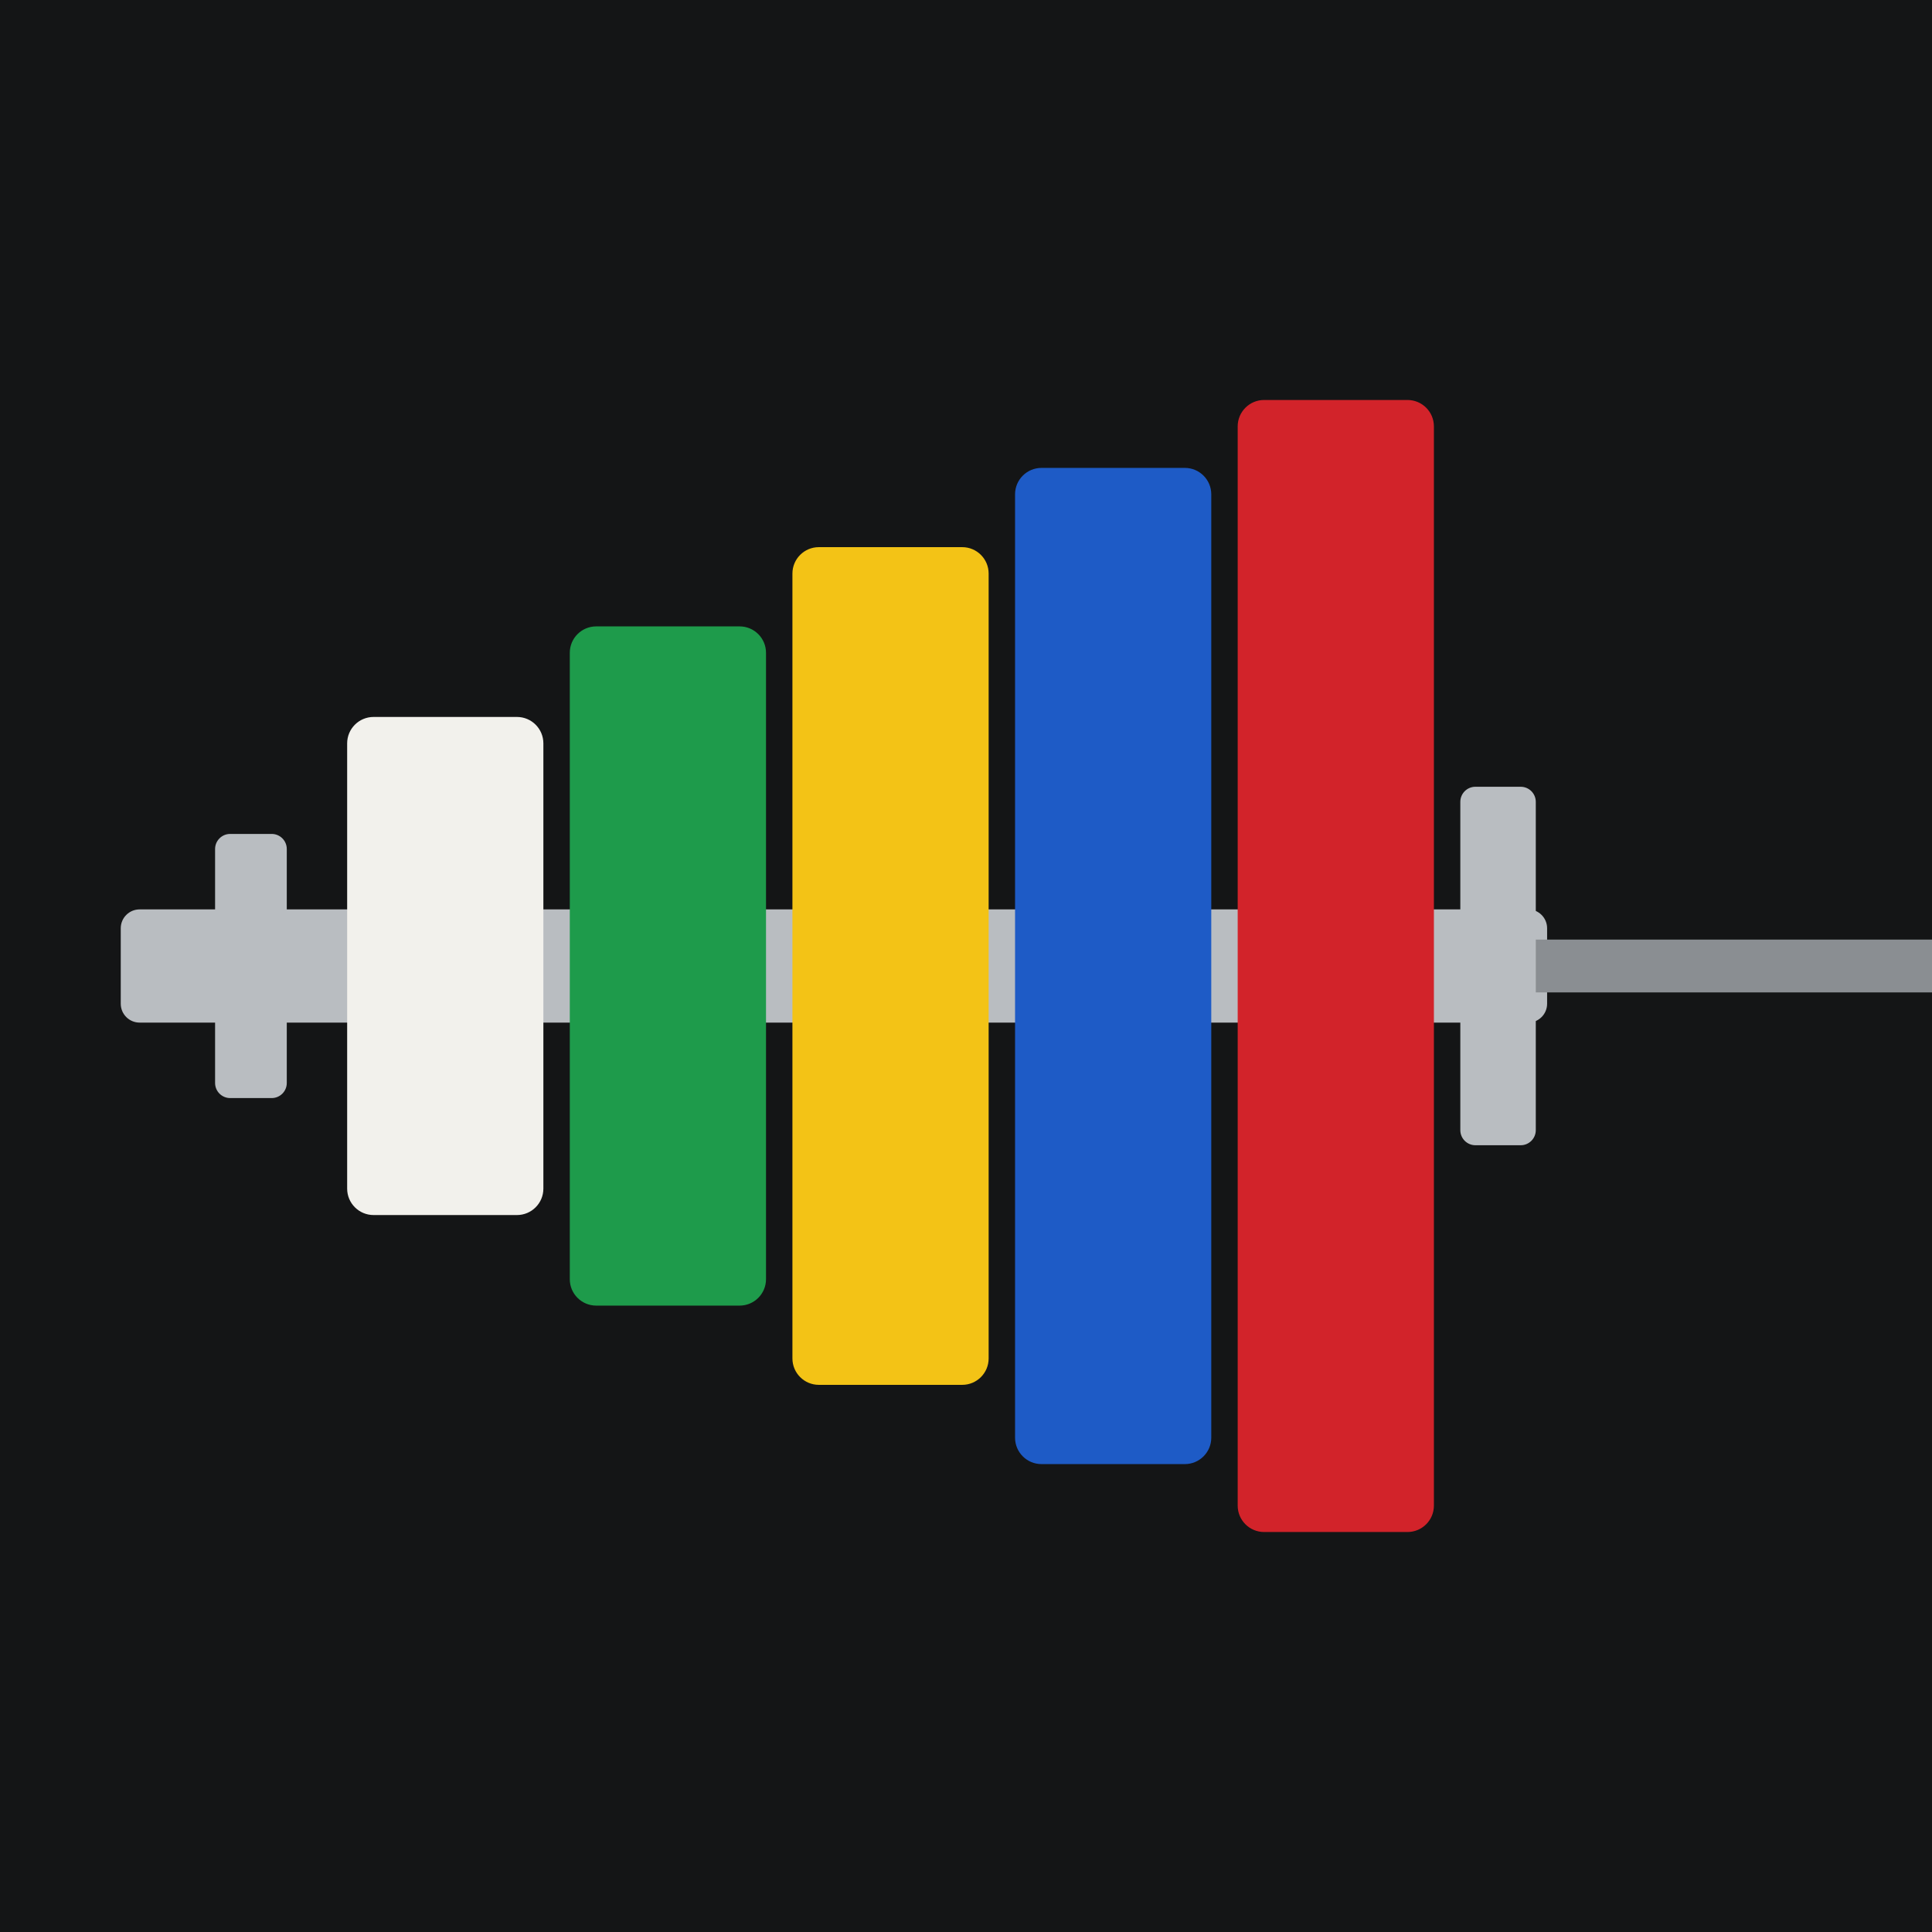
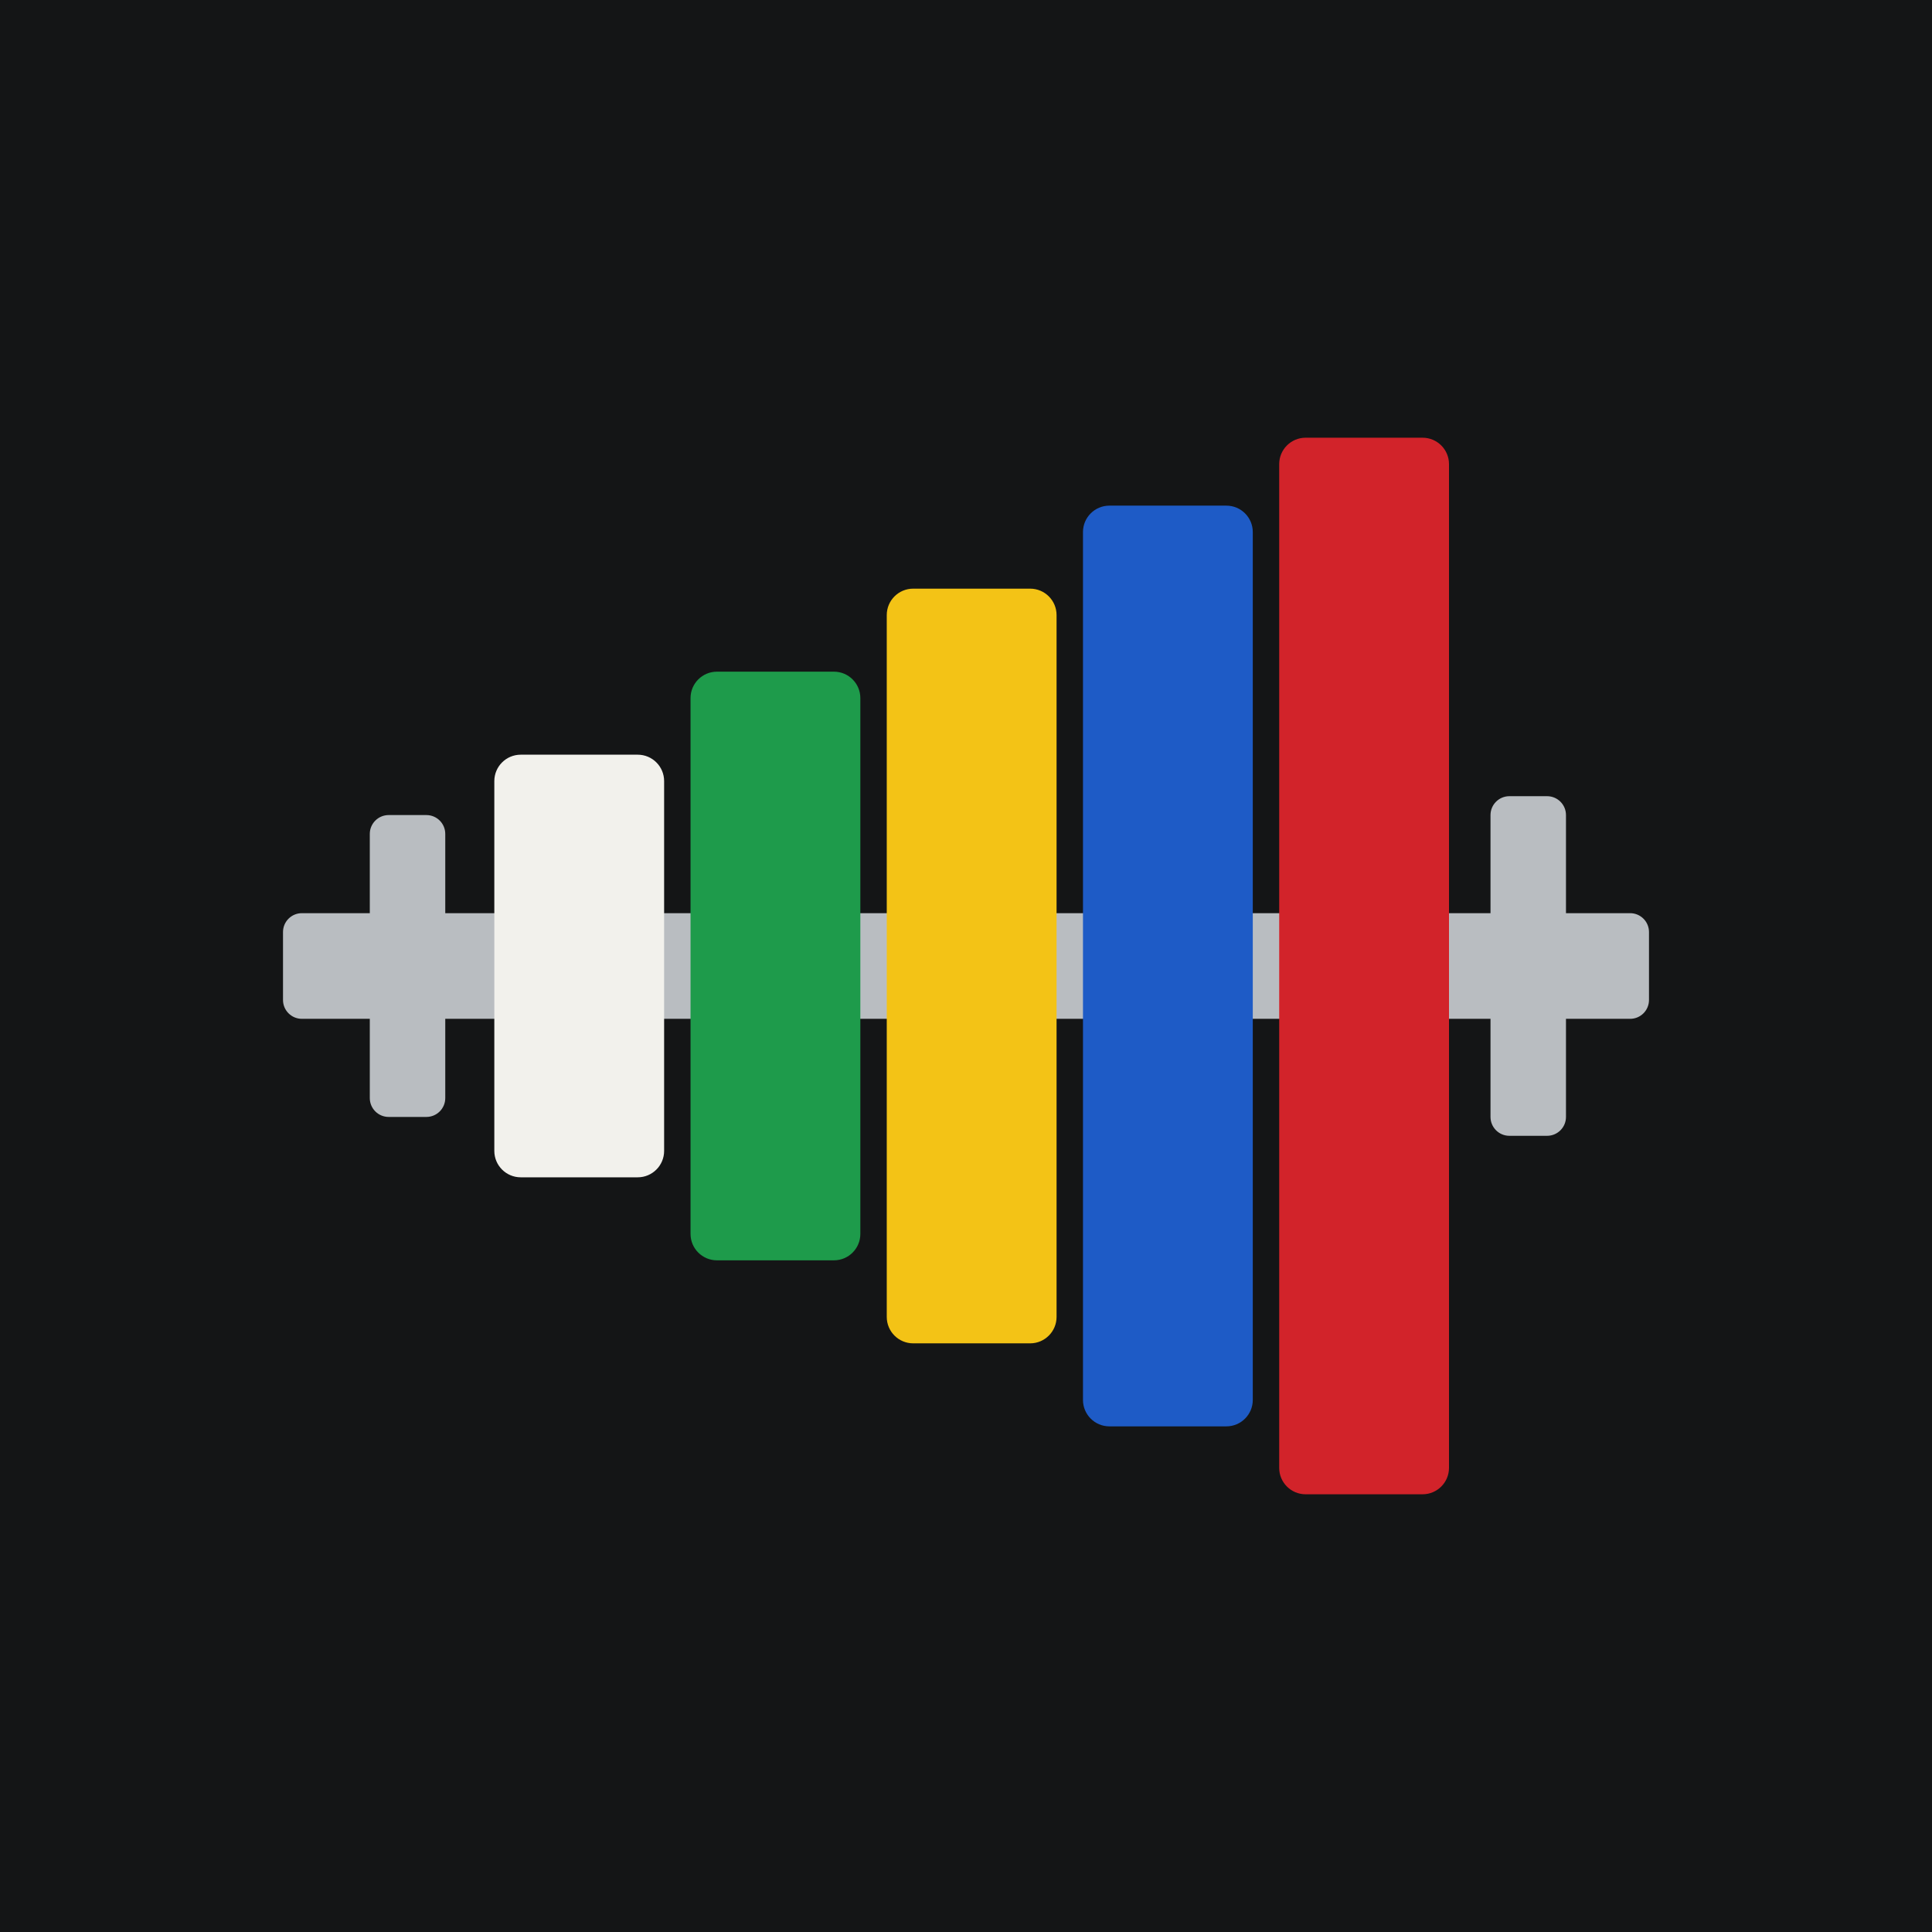
<svg xmlns="http://www.w3.org/2000/svg" width="1024" height="1024" viewBox="0 0 1024 1024">
  <rect width="1024" height="1024" fill="#141516" />
-   <rect x="64" y="482" width="756" height="60" rx="10" fill="#B9BDC1" />
-   <rect x="800" y="498" width="1024" height="28" fill="#8A8E92" />
-   <rect x="114" y="442" width="38" height="140" rx="8" fill="#B9BDC1" />
-   <rect x="774" y="417" width="40" height="190" rx="8" fill="#B9BDC1" />
-   <rect x="184" y="380" width="104" height="264" rx="14" fill="#F2F1EC" />
-   <rect x="302" y="332" width="104" height="360" rx="14" fill="#1E9B4B" />
-   <rect x="420" y="290" width="104" height="444" rx="14" fill="#F3C316" />
-   <rect x="538" y="248" width="104" height="528" rx="14" fill="#1E5BC6" />
-   <rect x="656" y="212" width="104" height="600" rx="14" fill="#D2232A" />
+   <rect x="150" y="484" width="724" height="56" rx="10" fill="#B9BDC1" />
+   <rect x="196" y="432" width="40" height="160" rx="10" fill="#B9BDC1" />
+   <rect x="262" y="400" width="90" height="224" rx="14" fill="#F2F1EC" />
+   <rect x="366" y="356" width="90" height="312" rx="14" fill="#1E9B4B" />
+   <rect x="470" y="312" width="90" height="400" rx="14" fill="#F3C316" />
+   <rect x="574" y="268" width="90" height="488" rx="14" fill="#1E5BC6" />
+   <rect x="678" y="232" width="90" height="560" rx="14" fill="#D2232A" />
+   <rect x="790" y="422" width="40" height="180" rx="10" fill="#B9BDC1" />
</svg>
